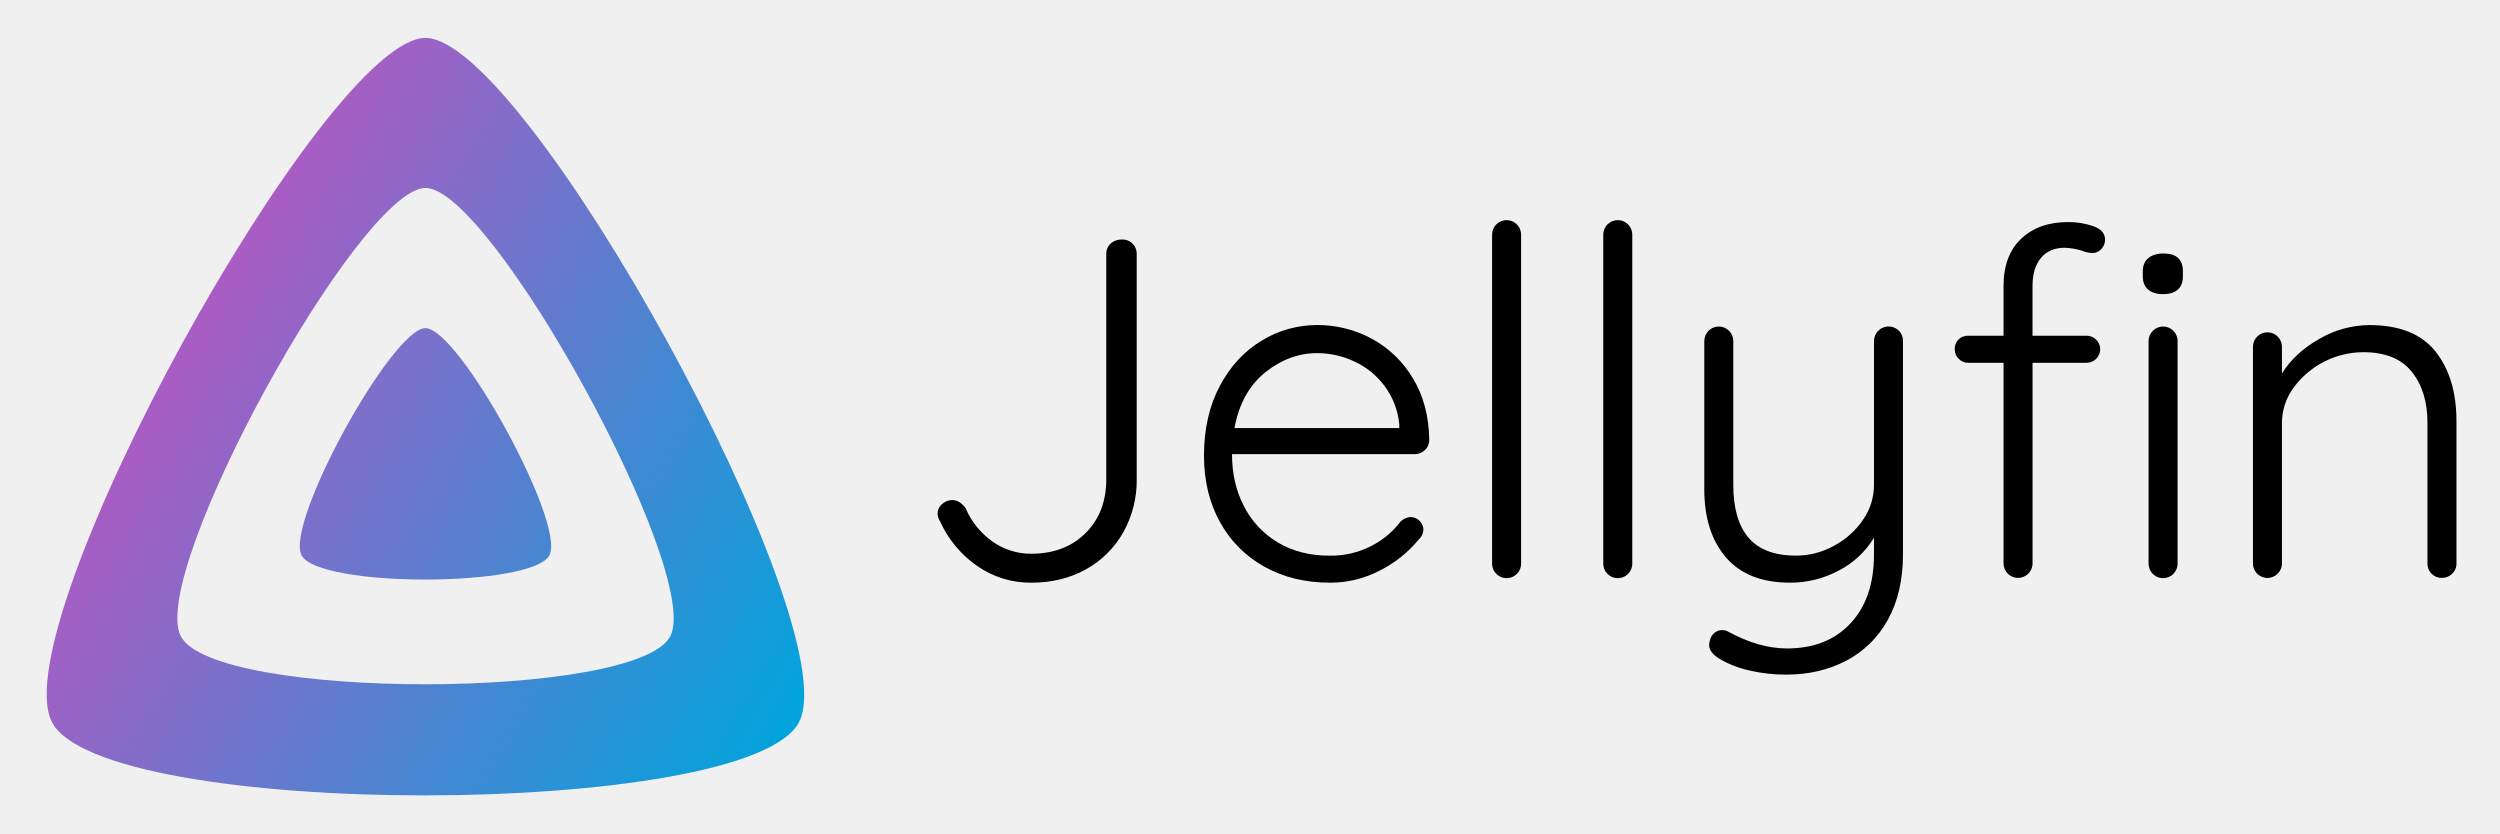
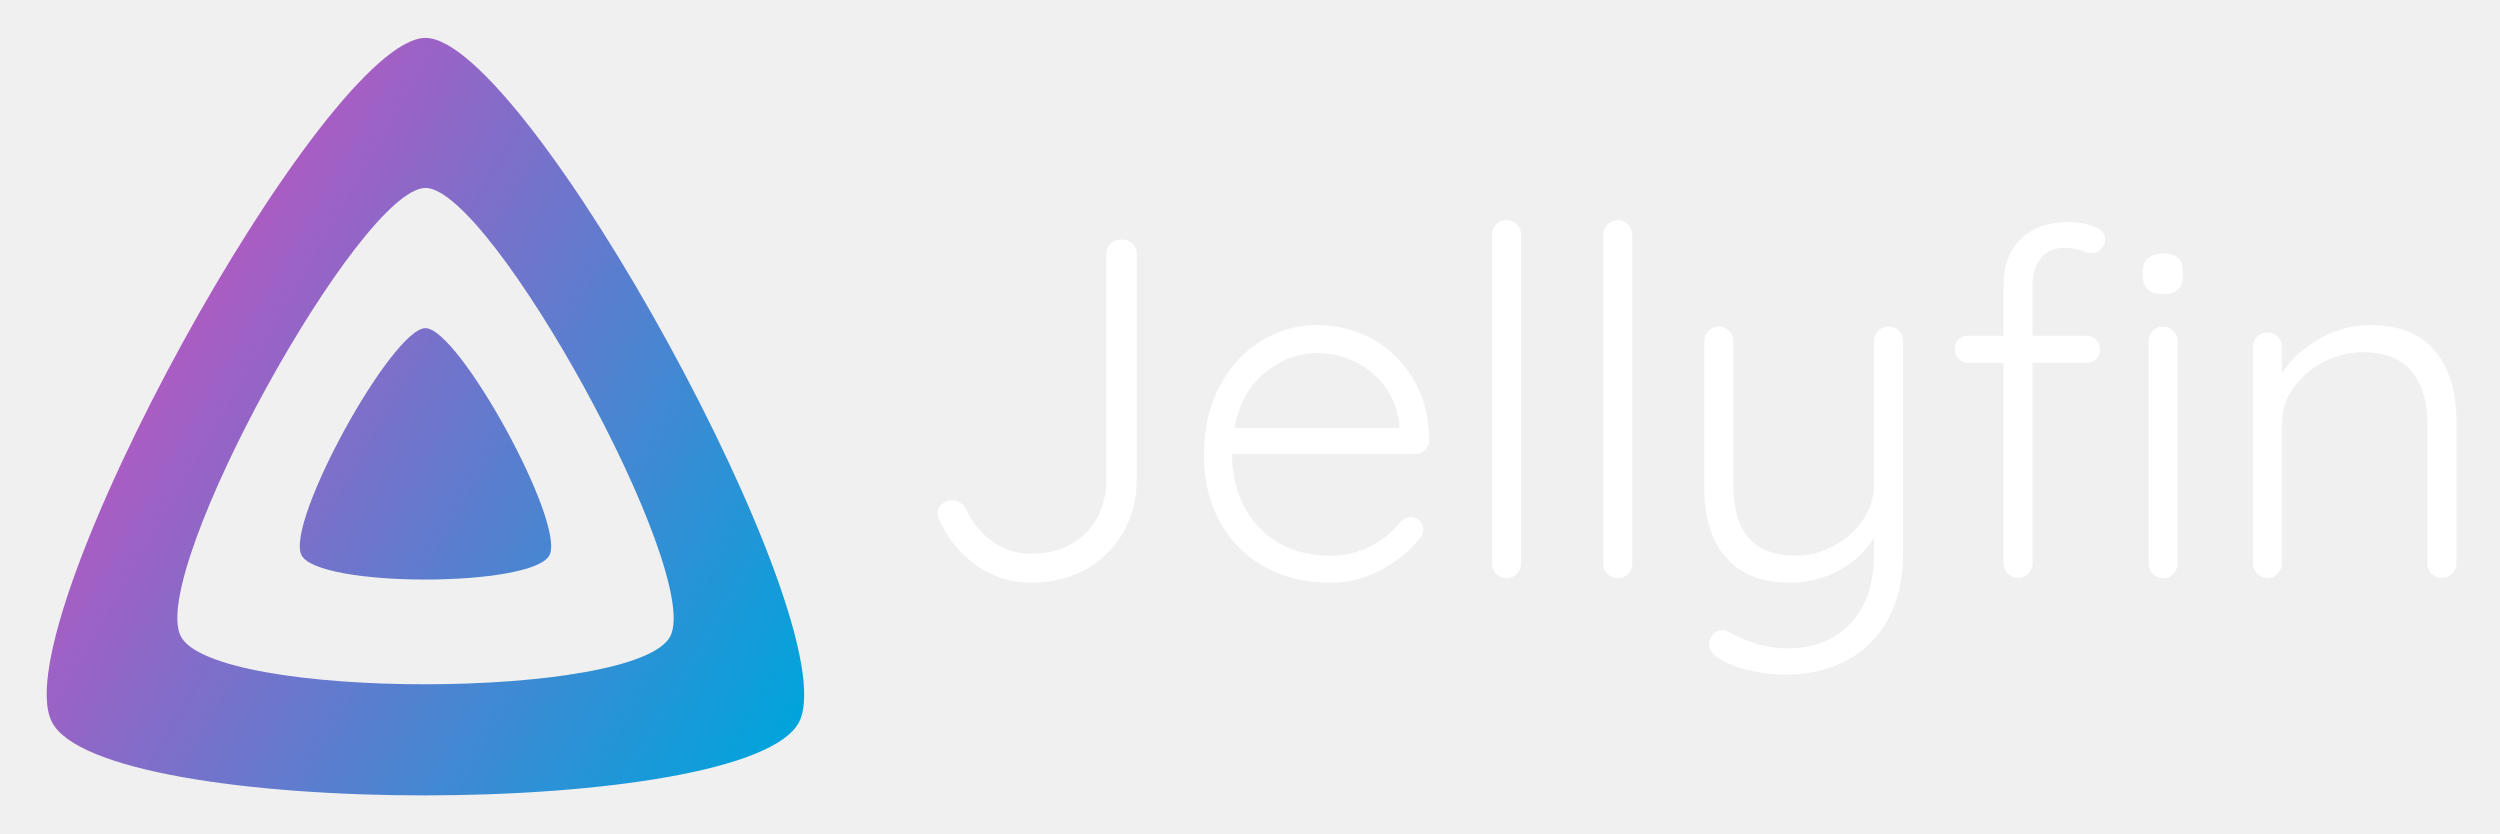
- <svg xmlns="http://www.w3.org/2000/svg" id="banner-light" viewBox="0 0 1536 512">
+ <svg xmlns="http://www.w3.org/2000/svg" id="banner-dark" viewBox="0 0 1536 512">
  <defs>
    <linearGradient id="linear-gradient" x1="110.25" y1="213.3" x2="496.14" y2="436.09" gradientUnits="userSpaceOnUse">
      <stop offset="0" stop-color="#aa5cc3" />
      <stop offset="1" stop-color="#00a4dc" />
    </linearGradient>
  </defs>
-   <g id="banner-light">
+   <g id="banner-dark">
    <g id="banner-light-icon">
      <path id="inner-shape" d="M261.42,201.62c-20.44,0-86.24,119.29-76.2,139.43s142.48,19.92,152.4,0S281.86,201.63,261.42,201.62Z" fill="url(#linear-gradient)" />
      <path id="outer-shape" d="M261.42,23.3C199.83,23.3,1.57,382.73,31.8,443.43s429.34,60,459.24,0S323,23.3,261.42,23.3ZM411.9,390.76c-19.59,39.33-281.08,39.77-300.9,0S221.1,115.48,261.45,115.48,431.49,351.42,411.9,390.76Z" fill="url(#linear-gradient)" />
    </g>
-     <g id="jellyfin-dark-outlines" style="isolation:isolate" transform="translate(43.8)">
-       <path d="M556.64,347.78a67,67,0,0,1-22.87-27.47,8.91,8.91,0,0,1-1.49-4.75,7.42,7.42,0,0,1,2.83-5.94,9.28,9.28,0,0,1,6.09-2.38c3.16,0,5.94,1.69,8.31,5.05a48.09,48.09,0,0,0,16.34,20.34,40.59,40.59,0,0,0,24,7.58q20.51,0,33.27-12.62t12.77-33.12V156.07a8.44,8.44,0,0,1,2.67-6.39,9.56,9.56,0,0,1,6.83-2.52,9,9,0,0,1,6.68,2.52,8.7,8.7,0,0,1,2.53,6.39v138.4a64.7,64.7,0,0,1-8.32,32.67,59,59,0,0,1-23,22.72Q608.61,358,589.9,358A57.21,57.21,0,0,1,556.64,347.78Z" />
-       <path d="M831.66,276.5a8.77,8.77,0,0,1-6.24,2.53H713.15q0,17.82,7.28,31.92a54.91,54.91,0,0,0,20.79,22.28q13.51,8.17,31.93,8.17a54,54,0,0,0,25.54-5.94,52.7,52.7,0,0,0,18.12-15.15,10,10,0,0,1,6.24-2.67,8.14,8.14,0,0,1,7.72,7.72,8.85,8.85,0,0,1-3,6.24,74.7,74.7,0,0,1-23.91,19A65.56,65.56,0,0,1,773.45,358q-22.87,0-40.4-9.8a69.44,69.44,0,0,1-27.32-27.48q-9.79-17.65-9.8-40.83,0-24.36,9.65-42.62t25.69-27.92a65.2,65.2,0,0,1,34.16-9.65A70,70,0,0,1,798.84,208a65.78,65.78,0,0,1,25.39,24.36q9.81,16,10.1,38A8.07,8.07,0,0,1,831.66,276.5ZM733.5,228.83Q718.8,240.72,714.64,263H815.92v-2.38A47,47,0,0,0,807,237.3a48.47,48.47,0,0,0-18.56-15.15,54,54,0,0,0-23-5.2Q748.2,217,733.5,228.83Z" />
-       <path d="M888.24,352.53a8.92,8.92,0,0,1-15.3-6.38v-202a8.91,8.91,0,1,1,17.82,0v202A8.65,8.65,0,0,1,888.24,352.53Z" />
-       <path d="M956.55,352.53a8.92,8.92,0,0,1-15.3-6.38v-202a8.91,8.91,0,1,1,17.82,0v202A8.65,8.65,0,0,1,956.55,352.53Z" />
-       <path d="M1122.86,203.14a8.7,8.7,0,0,1,2.53,6.39v131q0,23.44-9.21,40.09a61.58,61.58,0,0,1-25.54,25.25q-16.34,8.61-36.83,8.61a97.24,97.24,0,0,1-23.31-2.67,62,62,0,0,1-18-7.13q-6.24-3.87-6.24-8.62a17.94,17.94,0,0,1,.6-3,8.06,8.06,0,0,1,3-4.45,7.49,7.49,0,0,1,4.45-1.49,7.8,7.8,0,0,1,3.56.9q19,10.38,36.24,10.39,24.65,0,39.05-15.44t14.41-42.18V330.41a54.37,54.37,0,0,1-21.38,20,62.55,62.55,0,0,1-30.3,7.58q-25.85,0-39.2-15.45t-13.37-41.87V209.53a8.91,8.91,0,1,1,17.82,0V298q0,21.39,9.36,32.38t29.25,11a48,48,0,0,0,23.32-6.09,49.88,49.88,0,0,0,17.82-16,37.44,37.44,0,0,0,6.68-21.24v-88.5a9,9,0,0,1,15.29-6.39Z" />
-       <path d="M1210.18,158.44q-5.21,6.24-5.2,17.23v30.59h33.27a8.25,8.25,0,0,1,5.79,2.38,8.26,8.26,0,0,1,0,11.88,8.24,8.24,0,0,1-5.79,2.37H1205V346.15a8.91,8.91,0,1,1-17.82,0V222.89h-21.68a7.83,7.83,0,0,1-5.94-2.52,8.21,8.21,0,0,1-2.37-5.79,8,8,0,0,1,2.37-6.09,8.33,8.33,0,0,1,5.94-2.23h21.68V175.67q0-18.71,10.84-29t29-10.24A46,46,0,0,1,1242.4,139q7.14,2.53,7.13,8.17a8.07,8.07,0,0,1-2.37,5.94,7.37,7.37,0,0,1-5.35,2.37,18.81,18.81,0,0,1-6.53-1.48,42,42,0,0,0-10.4-1.78Q1215.37,152.21,1210.18,158.44ZM1276,177.9c-2.19-1.88-3.27-4.61-3.27-8.17v-3q0-5.34,3.41-8.17t9.36-2.82q11.88,0,11.88,11v3c0,3.56-1,6.29-3.12,8.17s-5.1,2.82-9.06,2.82S1278.14,179.78,1276,177.9Zm15.59,174.63a8.92,8.92,0,0,1-15.3-6.38V209.53a8.91,8.91,0,1,1,17.82,0V346.15A8.65,8.65,0,0,1,1291.56,352.53Z" />
-       <path d="M1452.53,215.91q12.92,16.2,12.92,42.92v87.32a8.4,8.4,0,0,1-2.67,6.38,8.8,8.8,0,0,1-6.24,2.53,8.64,8.64,0,0,1-8.91-8.91V259.72q0-19.31-9.65-31.33t-29.85-12a53.28,53.28,0,0,0-42.77,21.83,36.26,36.26,0,0,0-7.13,21.53v86.43a8.91,8.91,0,1,1-17.82,0V213.09a8.91,8.91,0,1,1,17.82,0v16.34q8-12.77,23-21.24a61.81,61.81,0,0,1,30.74-8.46Q1439.61,199.73,1452.53,215.91Z" />
+     <g id="jellyfin-light-outlines" style="isolation:isolate" transform="translate(43.8)">
+       <path d="M556.64,347.78a67,67,0,0,1-22.87-27.47,8.91,8.91,0,0,1-1.49-4.75,7.42,7.42,0,0,1,2.83-5.94,9.28,9.28,0,0,1,6.09-2.38c3.16,0,5.94,1.69,8.31,5.05a48.09,48.09,0,0,0,16.34,20.34,40.59,40.59,0,0,0,24,7.58q20.51,0,33.27-12.62t12.77-33.12V156.07a8.44,8.44,0,0,1,2.67-6.39,9.56,9.56,0,0,1,6.83-2.52,9,9,0,0,1,6.68,2.52,8.7,8.7,0,0,1,2.53,6.39v138.4a64.7,64.7,0,0,1-8.32,32.67,59,59,0,0,1-23,22.72Q608.61,358,589.9,358A57.21,57.21,0,0,1,556.64,347.78Z" fill="#ffffff" />
+       <path d="M831.66,276.5a8.77,8.77,0,0,1-6.24,2.53H713.15q0,17.82,7.28,31.92a54.91,54.91,0,0,0,20.79,22.28q13.51,8.17,31.93,8.17a54,54,0,0,0,25.54-5.94,52.7,52.7,0,0,0,18.12-15.15,10,10,0,0,1,6.24-2.67,8.14,8.14,0,0,1,7.72,7.72,8.85,8.85,0,0,1-3,6.24,74.7,74.7,0,0,1-23.91,19A65.56,65.56,0,0,1,773.45,358q-22.87,0-40.4-9.8a69.44,69.44,0,0,1-27.32-27.48q-9.79-17.65-9.8-40.83,0-24.36,9.65-42.62t25.69-27.92a65.2,65.2,0,0,1,34.16-9.65A70,70,0,0,1,798.84,208a65.78,65.78,0,0,1,25.39,24.36q9.81,16,10.1,38A8.07,8.07,0,0,1,831.66,276.5ZM733.5,228.83Q718.8,240.72,714.64,263H815.92v-2.38A47,47,0,0,0,807,237.3a48.47,48.47,0,0,0-18.56-15.15,54,54,0,0,0-23-5.2Q748.2,217,733.5,228.83Z" fill="#ffffff" />
+       <path d="M888.24,352.53a8.92,8.92,0,0,1-15.3-6.38v-202a8.91,8.91,0,1,1,17.82,0v202A8.65,8.65,0,0,1,888.24,352.53Z" fill="#ffffff" />
+       <path d="M956.55,352.53a8.92,8.92,0,0,1-15.3-6.38v-202a8.91,8.91,0,1,1,17.82,0v202A8.65,8.65,0,0,1,956.55,352.53Z" fill="#ffffff" />
+       <path d="M1122.86,203.14a8.7,8.7,0,0,1,2.53,6.39v131q0,23.44-9.21,40.09a61.58,61.58,0,0,1-25.54,25.25q-16.34,8.61-36.83,8.61a97.24,97.24,0,0,1-23.31-2.67,62,62,0,0,1-18-7.13q-6.24-3.87-6.24-8.62a17.94,17.94,0,0,1,.6-3,8.06,8.06,0,0,1,3-4.45,7.49,7.49,0,0,1,4.45-1.49,7.8,7.8,0,0,1,3.56.9q19,10.38,36.24,10.39,24.65,0,39.05-15.44t14.41-42.18V330.41a54.37,54.37,0,0,1-21.38,20,62.55,62.55,0,0,1-30.3,7.58q-25.85,0-39.2-15.45t-13.37-41.87V209.53a8.91,8.91,0,1,1,17.82,0V298q0,21.39,9.36,32.38t29.25,11a48,48,0,0,0,23.32-6.09,49.88,49.88,0,0,0,17.82-16,37.44,37.44,0,0,0,6.68-21.24v-88.5a9,9,0,0,1,15.29-6.39Z" fill="#ffffff" />
+       <path d="M1210.18,158.44q-5.21,6.24-5.2,17.23v30.59h33.27a8.25,8.25,0,0,1,5.79,2.38,8.26,8.26,0,0,1,0,11.88,8.24,8.24,0,0,1-5.79,2.37H1205V346.15a8.91,8.91,0,1,1-17.82,0V222.89h-21.68a7.83,7.83,0,0,1-5.94-2.52,8.21,8.21,0,0,1-2.37-5.79,8,8,0,0,1,2.37-6.09,8.33,8.33,0,0,1,5.94-2.23h21.68V175.67q0-18.71,10.84-29t29-10.24A46,46,0,0,1,1242.4,139q7.14,2.53,7.13,8.17a8.07,8.07,0,0,1-2.37,5.94,7.37,7.37,0,0,1-5.35,2.37,18.81,18.81,0,0,1-6.53-1.48,42,42,0,0,0-10.4-1.78Q1215.37,152.21,1210.18,158.44ZM1276,177.9c-2.19-1.88-3.27-4.61-3.27-8.17v-3q0-5.34,3.41-8.17t9.36-2.82q11.88,0,11.88,11v3c0,3.56-1,6.29-3.12,8.17s-5.1,2.82-9.06,2.82S1278.14,179.78,1276,177.9Zm15.59,174.63a8.92,8.92,0,0,1-15.3-6.38V209.53a8.91,8.91,0,1,1,17.82,0V346.15A8.65,8.65,0,0,1,1291.56,352.53Z" fill="#ffffff" />
+       <path d="M1452.53,215.91q12.92,16.2,12.92,42.92v87.32a8.4,8.4,0,0,1-2.67,6.38,8.8,8.8,0,0,1-6.24,2.53,8.64,8.64,0,0,1-8.91-8.91V259.72q0-19.31-9.65-31.33t-29.85-12a53.28,53.28,0,0,0-42.77,21.83,36.26,36.26,0,0,0-7.13,21.53v86.43a8.91,8.91,0,1,1-17.82,0V213.09a8.91,8.91,0,1,1,17.82,0v16.34q8-12.77,23-21.24a61.81,61.81,0,0,1,30.74-8.46Q1439.61,199.73,1452.53,215.91Z" fill="#ffffff" />
    </g>
  </g>
</svg>
